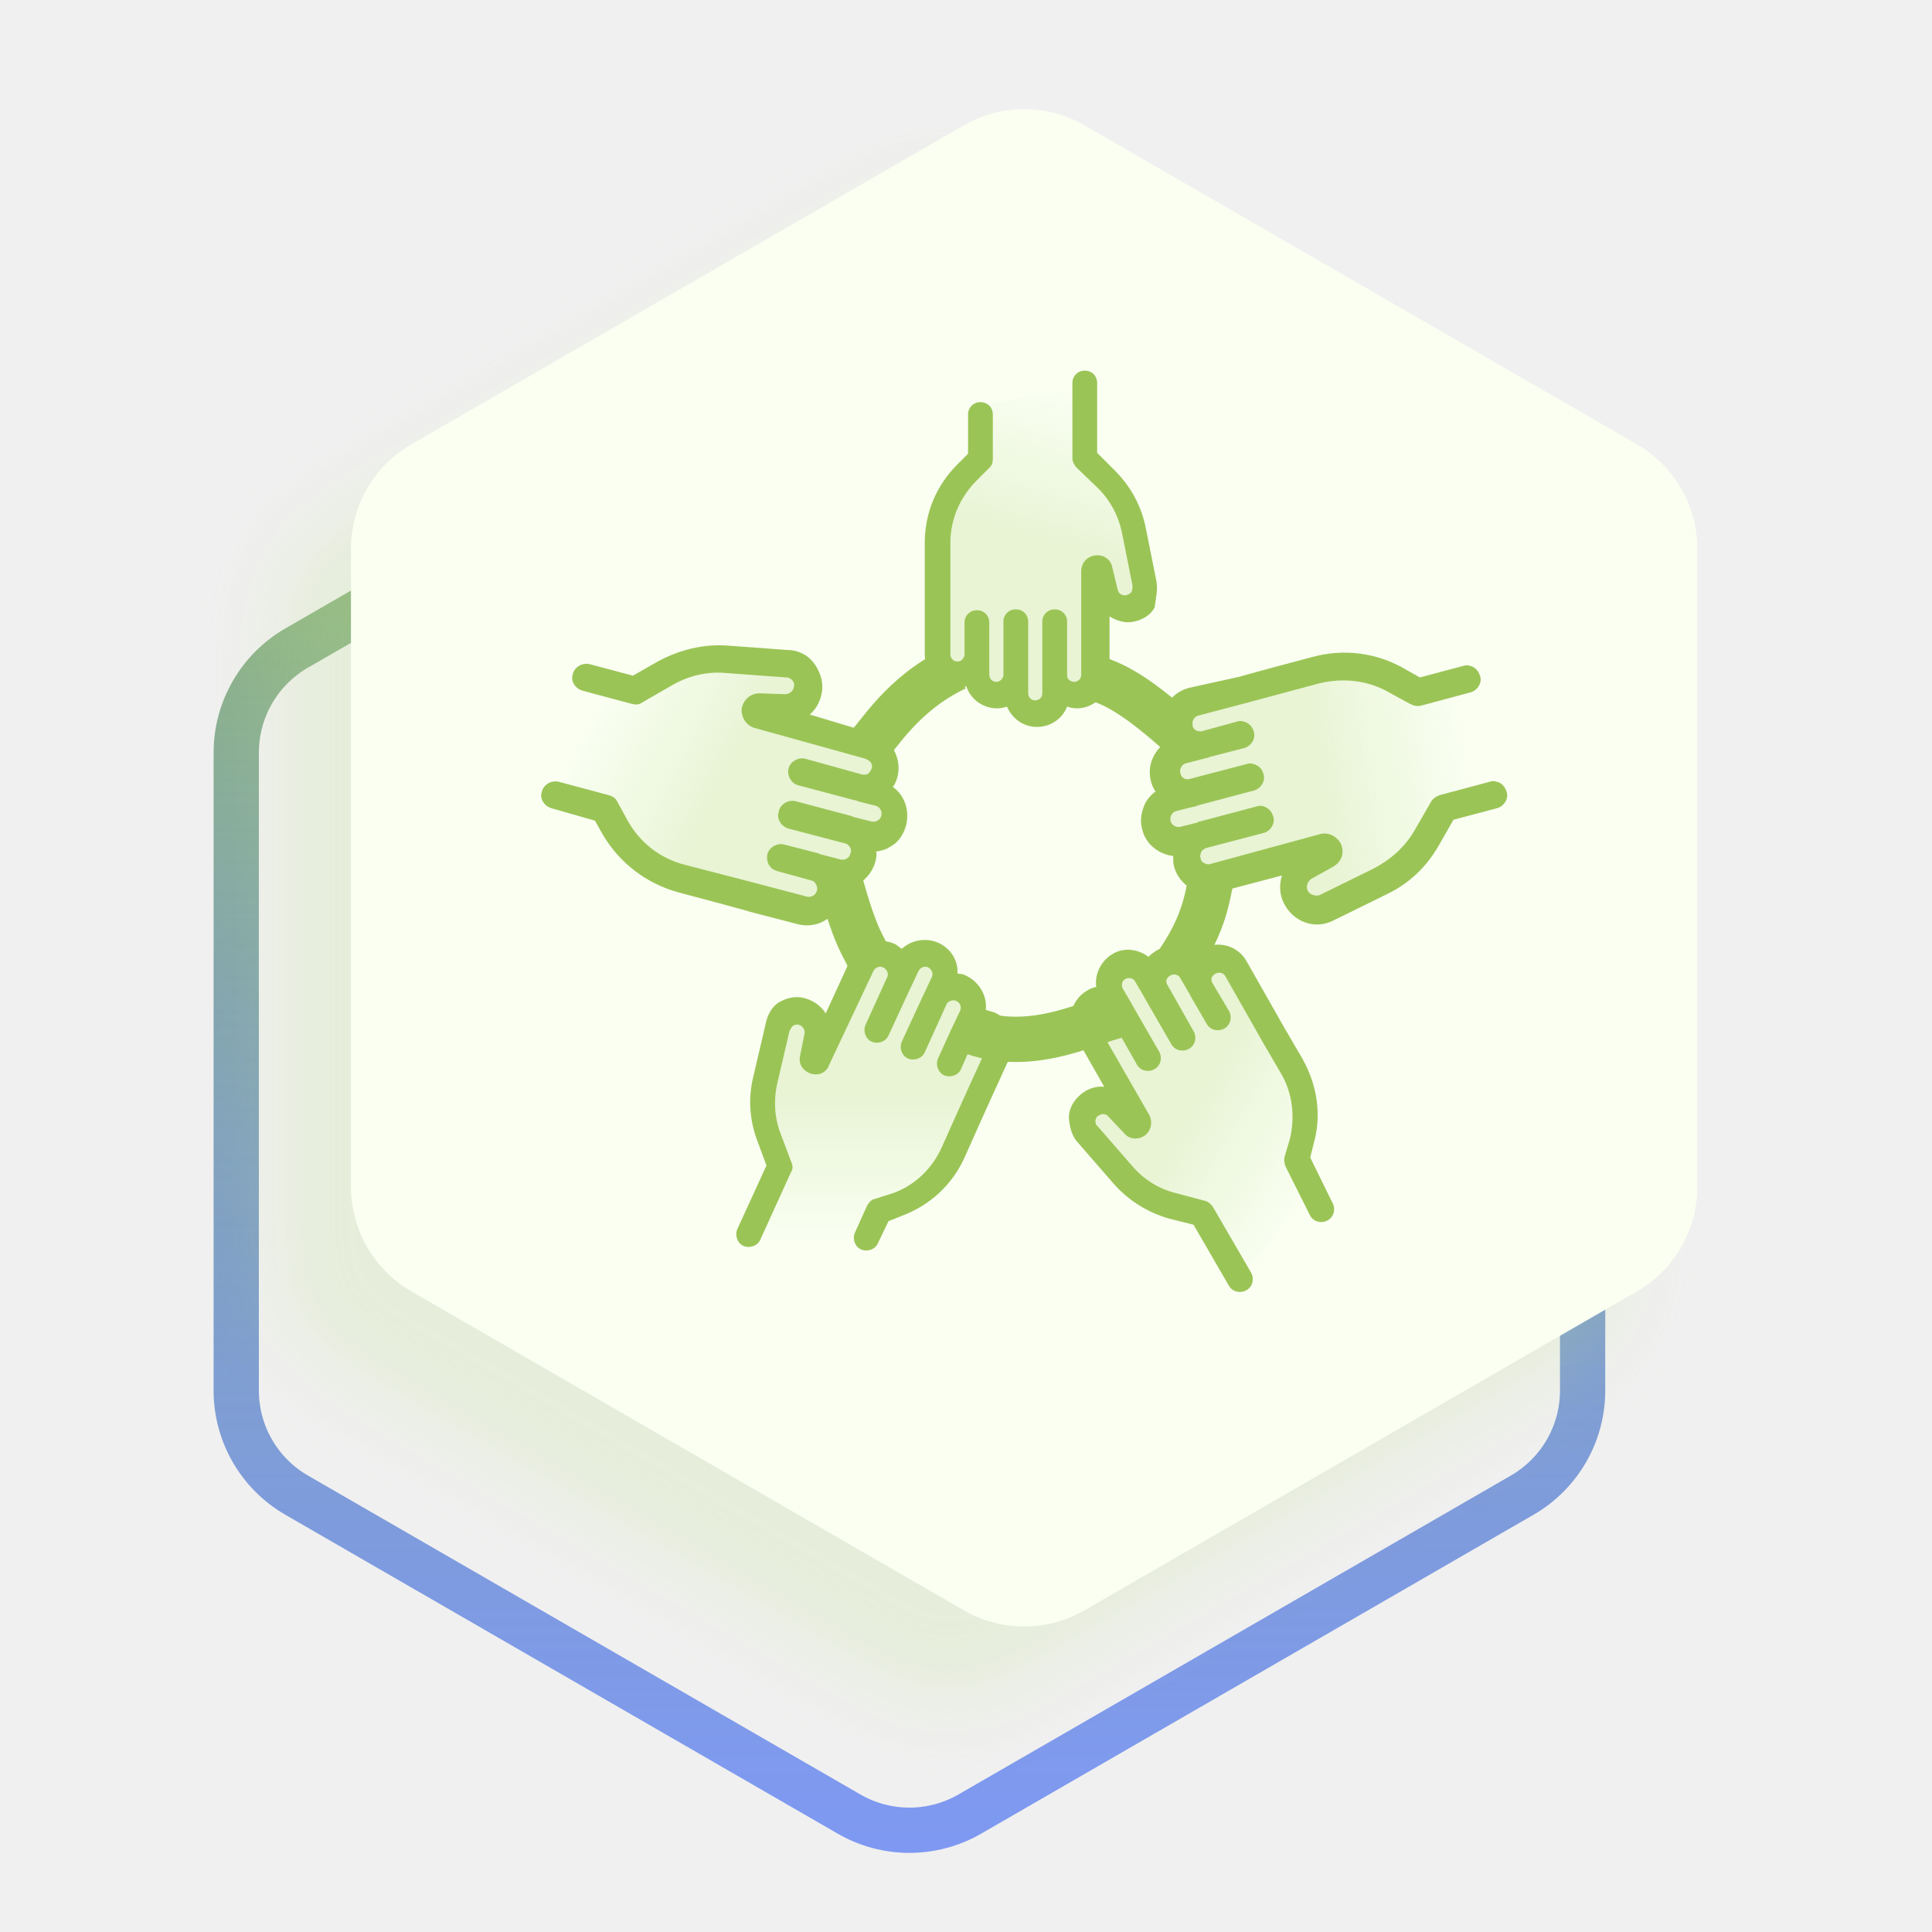
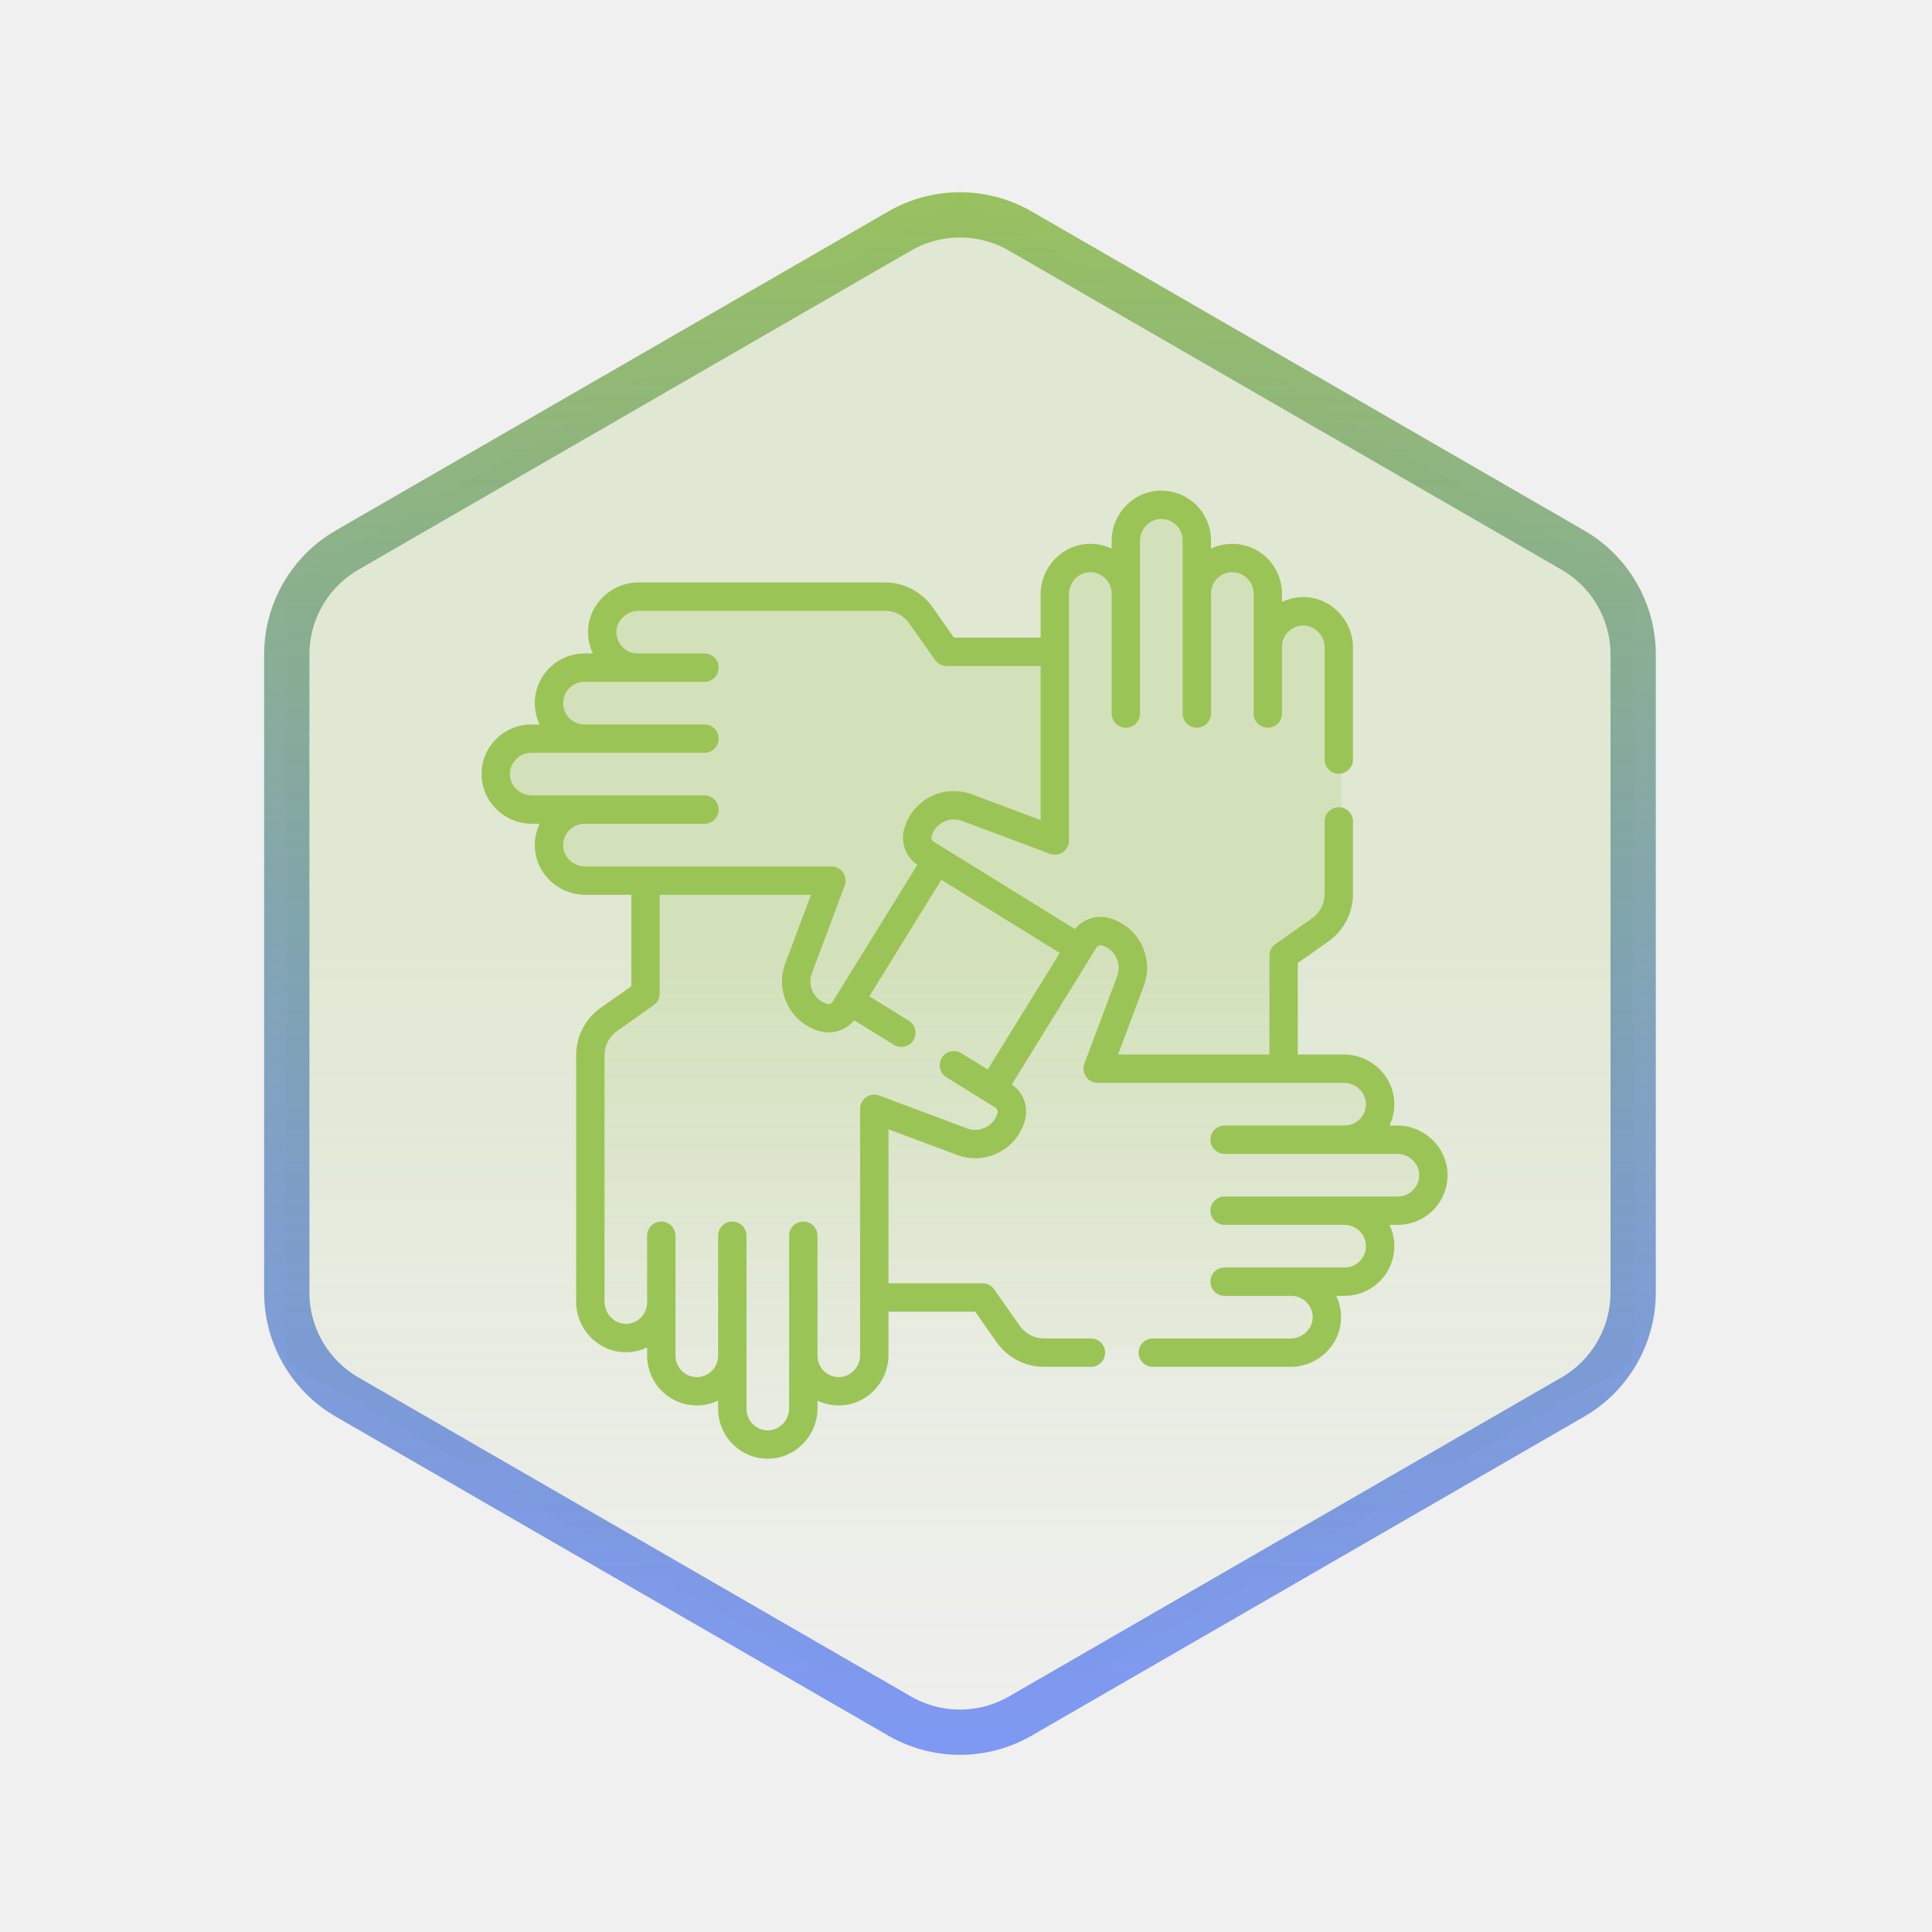
<svg xmlns="http://www.w3.org/2000/svg" width="128" height="128" viewBox="0 0 128 128" fill="none">
-   <g clip-path="url(#clip0)">
-     <path fill-rule="evenodd" clip-rule="evenodd" d="M56.252 21.806C58.727 20.377 61.776 20.377 64.252 21.806L100.852 42.937C103.327 44.366 104.852 47.007 104.852 49.865V92.128C104.852 94.986 103.327 97.627 100.852 99.056L64.252 120.187C61.776 121.616 58.727 121.616 56.252 120.187L19.651 99.056C17.176 97.627 15.651 94.986 15.651 92.128V49.865C15.651 47.007 17.176 44.366 19.651 42.937L56.252 21.806Z" stroke="url(#paint0_linear)" stroke-width="3" />
-     <g filter="url(#filter0_d)">
-       <path fill-rule="evenodd" clip-rule="evenodd" d="M63.852 8.306C66.327 6.877 69.377 6.877 71.852 8.306L108.452 29.437C110.927 30.866 112.452 33.507 112.452 36.365V78.628C112.452 81.486 110.927 84.127 108.452 85.556L71.852 106.687C69.377 108.116 66.327 108.116 63.852 106.687L27.252 85.556C24.776 84.127 23.252 81.486 23.252 78.628V36.365C23.252 33.507 24.776 30.866 27.252 29.437L63.852 8.306Z" fill="#FAFFF2" />
-     </g>
-     <path d="M63.334 44.257C59.717 45.985 58.233 48.736 57.189 49.79" stroke="#9BC456" stroke-width="3" />
-     <path d="M55.564 58.073C56.781 62.573 57.221 62.555 57.768 63.924" stroke="#9BC456" stroke-width="3" />
-     <path d="M78.046 48.531C74.133 45.049 73.273 45.346 71.984 44.611" stroke="#9BC456" stroke-width="3" />
-     <path d="M77.67 64.278C80.165 60.89 79.939 58.94 80.448 57.546" stroke="#9BC456" stroke-width="3" />
-     <path d="M64.038 68.223C68.501 70.098 72.946 67.244 74.43 67.236" stroke="#9BC456" stroke-width="3" />
-     <path d="M64.754 30.012V26.905L71.854 25.565L72.076 30.457L73.633 32.363L74.777 34.174L75.253 36.906L76.206 39.956L74.237 40.242L72.775 39.956V43.546L72.172 46.056H70.138L68.772 47.581L67.343 46.342L66.136 46.056L64.754 44.976L63.667 44.658L62.069 44.118V42.021V38.05L62.602 33.293L63.667 31.616L64.754 30.012Z" fill="url(#paint1_linear)" fill-opacity="0.19" />
-     <path d="M76.614 38.496L75.911 34.981C75.618 33.517 74.915 32.228 73.861 31.174L72.689 30.002V25.375C72.689 24.906 72.338 24.555 71.869 24.555C71.4 24.555 71.049 24.906 71.049 25.375V30.354C71.049 30.588 71.166 30.764 71.283 30.94L72.748 32.346C73.568 33.166 74.095 34.161 74.329 35.274L75.032 38.789C75.032 38.906 75.032 39.082 74.974 39.199C74.915 39.316 74.798 39.375 74.622 39.433C74.329 39.492 74.095 39.316 74.037 39.023L73.685 37.559C73.568 37.032 73.099 36.739 72.572 36.797C72.045 36.856 71.635 37.266 71.635 37.852V44.705C71.635 44.998 71.4 45.174 71.166 45.174C70.932 45.174 70.698 44.998 70.698 44.764V41.191C70.698 40.722 70.346 40.371 69.877 40.371C69.409 40.371 69.057 40.722 69.057 41.191V44.705C69.057 44.764 69.057 44.822 69.057 44.822V45.935C69.057 46.228 68.823 46.404 68.589 46.404C68.296 46.404 68.12 46.17 68.12 45.935V44.822C68.12 44.764 68.12 44.705 68.12 44.705V41.191C68.12 40.722 67.769 40.371 67.3 40.371C66.832 40.371 66.48 40.722 66.48 41.191V44.764C66.421 44.998 66.246 45.174 66.011 45.174C65.719 45.174 65.543 44.94 65.543 44.705V43.475C65.543 43.417 65.543 43.358 65.543 43.358V41.249C65.543 40.781 65.191 40.429 64.723 40.429C64.254 40.429 63.903 40.781 63.903 41.249V43.417C63.844 43.651 63.668 43.827 63.434 43.827C63.141 43.827 62.965 43.592 62.965 43.358V40.429V38.438V35.977C62.965 34.454 63.551 33.048 64.606 31.935L65.543 30.998C65.719 30.823 65.777 30.647 65.777 30.412V27.463C65.777 26.995 65.426 26.643 64.957 26.643C64.488 26.643 64.137 26.995 64.137 27.463V30.061L63.434 30.764C62.028 32.17 61.267 33.986 61.267 35.977V38.438V40.429V43.358C61.267 44.53 62.262 45.525 63.434 45.525C63.668 45.525 63.844 45.467 64.02 45.467C64.313 46.346 65.133 46.931 66.07 46.931C66.304 46.931 66.539 46.873 66.714 46.814C67.066 47.634 67.827 48.161 68.706 48.161C69.643 48.161 70.405 47.576 70.698 46.814C70.873 46.873 71.108 46.931 71.342 46.931C72.513 46.931 73.509 45.935 73.509 44.764V40.839C73.978 41.132 74.564 41.308 75.091 41.191C75.677 41.074 76.204 40.781 76.497 40.253C76.555 39.726 76.731 39.082 76.614 38.496Z" fill="#9BC456" />
-     <path d="M80.449 80.837L82.102 84.87L87.068 78.616L86.041 76.454L86.365 73.581L84.764 69.831L81.362 64.109L79.488 63.882L78.607 64.313L77.442 63.882L76.324 63.882L76.022 65.019L75.066 63.882L73.434 64.313L72.909 66.789L71.664 67.768L72.909 69.539L75.066 73.957L72.083 73.581L72.083 75.503L75.512 79.231L77.898 80.227L80.449 80.837Z" fill="url(#paint2_linear)" fill-opacity="0.19" />
-     <path d="M71.459 75.751L73.802 78.446C74.798 79.559 76.028 80.32 77.434 80.73L79.074 81.14L81.417 85.182C81.651 85.592 82.178 85.709 82.588 85.475C82.999 85.241 83.116 84.714 82.881 84.304L80.363 79.969C80.245 79.793 80.07 79.617 79.835 79.559L77.844 79.032C76.731 78.739 75.793 78.153 75.032 77.274L72.689 74.58C72.63 74.58 72.572 74.404 72.572 74.287C72.572 74.17 72.63 73.994 72.748 73.935C72.982 73.76 73.275 73.76 73.45 73.994L74.505 75.107C74.856 75.517 75.442 75.517 75.852 75.224C76.262 74.931 76.379 74.345 76.145 73.877L72.748 67.96C72.63 67.726 72.689 67.433 72.923 67.316C73.158 67.199 73.392 67.257 73.568 67.433L75.325 70.538C75.559 70.948 76.086 71.065 76.496 70.831C76.906 70.596 77.024 70.069 76.789 69.659L75.032 66.613C75.032 66.555 74.974 66.555 74.974 66.496L74.388 65.5C74.27 65.266 74.329 64.973 74.563 64.856C74.798 64.739 75.091 64.797 75.208 65.032L75.793 66.027C75.793 66.086 75.852 66.086 75.852 66.145L77.609 69.191C77.844 69.601 78.371 69.718 78.781 69.484C79.191 69.249 79.308 68.722 79.074 68.312L77.317 65.207C77.199 64.973 77.317 64.739 77.551 64.621C77.785 64.504 78.078 64.563 78.195 64.797L78.84 65.91C78.84 65.969 78.898 65.969 78.898 66.027L79.953 67.843C80.187 68.253 80.714 68.371 81.124 68.136C81.534 67.902 81.651 67.375 81.417 66.965L80.304 65.09C80.187 64.856 80.304 64.621 80.538 64.504C80.773 64.387 81.066 64.446 81.183 64.68L82.647 67.257L83.643 69.015L84.873 71.124C85.635 72.412 85.81 73.994 85.459 75.458L85.107 76.63C85.049 76.864 85.107 77.099 85.166 77.274L86.806 80.55C87.04 80.96 87.568 81.077 87.978 80.843C88.388 80.609 88.505 80.082 88.27 79.672L86.806 76.689L87.04 75.751C87.568 73.877 87.275 71.885 86.279 70.128L85.049 68.019L84.053 66.262L82.588 63.684C82.003 62.63 80.656 62.278 79.601 62.864C79.425 62.981 79.25 63.099 79.132 63.216C78.43 62.63 77.434 62.513 76.614 62.981C76.438 63.099 76.262 63.216 76.086 63.391C75.383 62.864 74.446 62.747 73.685 63.216C72.923 63.684 72.513 64.563 72.63 65.383C72.396 65.442 72.22 65.5 72.045 65.617C70.99 66.203 70.639 67.55 71.225 68.605L73.158 72.002C72.63 71.944 72.045 72.12 71.576 72.529C71.107 72.939 70.814 73.467 70.814 74.052C70.873 74.755 71.049 75.341 71.459 75.751Z" fill="#9BC456" />
-     <path d="M51.748 77.617L49.641 82.238H56.981L58.34 80.267L60.99 79.112L63.437 75.85L65.951 69.258V68.307L64.728 67.763L64.388 66.744L63.844 65.52H62.825V64.569L61.738 63.142L59.631 63.754L58.34 63.142L56.981 64.229L54.738 68.307L53.651 67.151H51.748L50.321 72.724L51.001 75.102L51.748 77.617Z" fill="url(#paint3_linear)" fill-opacity="0.19" />
-     <path d="M50.723 67.843L49.903 71.358C49.551 72.764 49.668 74.287 50.195 75.634L50.781 77.216L48.848 81.433C48.672 81.843 48.848 82.371 49.258 82.546C49.668 82.722 50.195 82.546 50.371 82.136L52.421 77.626C52.538 77.45 52.538 77.216 52.421 76.981L51.718 75.107C51.308 74.053 51.25 72.881 51.484 71.827L52.304 68.312C52.363 68.195 52.421 68.078 52.538 67.96C52.656 67.902 52.773 67.843 52.949 67.902C53.183 67.96 53.359 68.253 53.3 68.488L53.007 69.952C52.89 70.479 53.183 70.948 53.71 71.124C54.237 71.299 54.764 71.065 54.94 70.538L57.869 64.329C57.986 64.094 58.279 63.977 58.513 64.094C58.748 64.212 58.865 64.446 58.806 64.68L57.342 67.902C57.166 68.312 57.342 68.839 57.752 69.015C58.162 69.191 58.689 69.015 58.865 68.605L60.329 65.442C60.329 65.383 60.388 65.383 60.388 65.325L60.856 64.329C60.974 64.094 61.267 63.977 61.501 64.094C61.735 64.212 61.852 64.504 61.735 64.739L61.267 65.735C61.267 65.793 61.208 65.793 61.208 65.852L59.743 69.015C59.568 69.425 59.743 69.952 60.154 70.128C60.564 70.304 61.091 70.128 61.267 69.718L62.731 66.496C62.848 66.32 63.141 66.203 63.375 66.32C63.61 66.438 63.727 66.73 63.61 66.965L63.082 68.078C63.082 68.136 63.024 68.136 63.024 68.195L62.145 70.128C61.969 70.538 62.145 71.065 62.555 71.241C62.965 71.417 63.492 71.241 63.668 70.831L64.547 68.839C64.664 68.663 64.957 68.546 65.191 68.663C65.425 68.781 65.543 69.073 65.425 69.308L64.195 72.002L63.375 73.818L62.38 76.044C61.735 77.45 60.622 78.504 59.216 79.032L57.928 79.442C57.693 79.5 57.576 79.676 57.459 79.852L56.639 81.668C56.463 82.078 56.639 82.605 57.049 82.781C57.459 82.956 57.986 82.781 58.162 82.371L58.865 80.906L59.743 80.555C61.618 79.852 63.082 78.504 63.903 76.689L64.898 74.463L65.718 72.647L66.949 69.952C67.417 68.839 66.949 67.55 65.894 67.082C65.718 67.023 65.484 66.965 65.308 66.906C65.425 66.028 64.898 65.09 64.078 64.68C63.903 64.563 63.668 64.504 63.434 64.504C63.492 63.626 62.965 62.806 62.145 62.454C61.325 62.103 60.388 62.279 59.743 62.864C59.568 62.747 59.392 62.571 59.216 62.513C58.103 62.044 56.815 62.513 56.346 63.567L54.706 67.141C54.413 66.672 53.944 66.32 53.359 66.145C52.773 65.969 52.187 66.086 51.66 66.379C51.133 66.672 50.84 67.258 50.723 67.843Z" fill="#9BC456" />
-     <path d="M42.567 45.863L39.107 45.066L36.544 52.716L39.092 53.669L42.304 56.871L45.279 58.382L52.691 60.648L54.392 59.454L55.712 57.815L57.173 56.574L58.099 55.596L59.253 54.369L58.402 52.716L58.098 49.6L51.652 47.57L52.974 46.815L53.54 45.066C52.597 44.632 51.027 43.747 51.056 43.912C51.085 44.077 47.828 43.912 45.818 44.439L42.567 45.863Z" fill="url(#paint4_linear)" fill-opacity="0.19" />
-     <path d="M55.76 59.525C55.819 59.291 55.819 59.057 55.819 58.881C56.815 58.822 57.693 58.12 57.986 57.124C58.045 56.889 58.103 56.655 58.045 56.421C58.338 56.362 58.689 56.304 58.923 56.128C59.509 55.835 59.861 55.308 60.036 54.663C60.271 53.668 59.919 52.672 59.158 52.145C59.275 51.969 59.392 51.735 59.45 51.5C59.626 50.856 59.509 50.212 59.216 49.684C58.923 49.099 58.396 48.747 57.752 48.571L53.651 47.341C54.12 46.931 54.413 46.345 54.471 45.701C54.53 45.057 54.296 44.412 53.886 43.885C53.476 43.358 52.831 43.065 52.187 43.065L48.204 42.772C46.563 42.655 44.982 43.065 43.576 43.827L41.936 44.764L39.066 44.002C38.597 43.885 38.07 44.178 37.953 44.647C37.836 44.998 37.953 45.291 38.187 45.525C38.304 45.642 38.421 45.701 38.597 45.76L41.877 46.638C42.112 46.697 42.346 46.697 42.58 46.521L44.513 45.408C45.626 44.764 46.856 44.471 48.087 44.588L52.07 44.881C52.245 44.881 52.363 44.94 52.48 45.057C52.597 45.174 52.656 45.35 52.597 45.467C52.597 45.76 52.304 45.994 52.011 45.994L50.312 45.935C49.727 45.935 49.258 46.345 49.141 46.931C49.082 47.517 49.434 48.044 49.961 48.22L57.342 50.27C57.459 50.329 57.576 50.387 57.693 50.504C57.752 50.622 57.81 50.797 57.752 50.914C57.693 51.032 57.635 51.149 57.517 51.266C57.4 51.325 57.283 51.325 57.166 51.325L53.358 50.27C52.89 50.153 52.363 50.446 52.245 50.914C52.128 51.383 52.421 51.91 52.89 52.028L56.639 53.023C56.697 53.023 56.756 53.023 56.815 53.082L57.986 53.375C58.279 53.433 58.455 53.726 58.396 54.019C58.338 54.312 58.045 54.488 57.752 54.429L56.58 54.136C56.522 54.136 56.463 54.078 56.463 54.078L52.714 53.082C52.245 52.965 51.718 53.258 51.601 53.726C51.601 53.785 51.601 53.843 51.543 53.961C51.543 54.253 51.66 54.488 51.836 54.663C51.953 54.781 52.07 54.839 52.245 54.898L56.053 55.894C56.287 56.011 56.463 56.245 56.346 56.538C56.287 56.831 55.995 57.007 55.702 56.948L54.354 56.596C54.296 56.596 54.237 56.538 54.237 56.538L51.953 55.952C51.484 55.835 50.957 56.128 50.84 56.596C50.781 56.889 50.84 57.241 51.074 57.475C51.191 57.592 51.308 57.651 51.484 57.709L53.827 58.354C53.944 58.412 54.003 58.471 54.061 58.588C54.12 58.705 54.179 58.881 54.12 58.998C54.061 59.291 53.769 59.467 53.476 59.408L50.137 58.529L45.392 57.299C43.752 56.889 42.404 55.835 41.584 54.37L40.882 53.082C40.764 52.847 40.53 52.73 40.296 52.672L37.015 51.793C36.547 51.676 36.02 51.969 35.902 52.438C35.785 52.789 35.902 53.082 36.137 53.316C36.254 53.433 36.371 53.492 36.547 53.55L39.417 54.37L39.944 55.308C41.057 57.182 42.815 58.529 44.923 59.115L47.559 59.818L49.492 60.345L49.668 60.404L52.831 61.224C54.12 61.576 55.409 60.814 55.76 59.525Z" fill="#9BC456" />
-     <path d="M95.366 53.883L98.658 52.552L96.958 44.718L93.74 45.494L89.342 44.053L85.794 44.718L78.477 46.898L77.886 49.522L77.258 51.665V53.476L76.481 54.511L77.886 55.989L78.662 57.172L80.769 57.837L86.718 56.913L85.794 58.797L86.053 60.313C87.075 60.128 89.091 59.729 88.972 59.611C88.854 59.492 91.953 57.763 93.518 56.913L95.366 53.883Z" fill="url(#paint5_linear)" fill-opacity="0.19" />
-     <path d="M77.023 48.513C77.082 48.747 77.199 48.923 77.257 49.157C76.437 49.743 75.969 50.739 76.262 51.793C76.32 52.028 76.437 52.262 76.555 52.438C76.32 52.613 76.086 52.848 75.91 53.141C75.617 53.726 75.5 54.371 75.676 54.956C75.91 55.952 76.789 56.597 77.726 56.714C77.726 56.948 77.726 57.182 77.785 57.417C77.96 58.061 78.37 58.53 78.898 58.881C79.483 59.174 80.128 59.291 80.713 59.115L84.931 58.002C84.755 58.588 84.755 59.233 85.048 59.818C85.341 60.404 85.81 60.873 86.454 61.107C87.098 61.341 87.743 61.283 88.329 60.99L91.902 59.233C93.366 58.53 94.538 57.417 95.358 55.952L96.295 54.312L99.165 53.551C99.634 53.434 99.986 52.906 99.81 52.438C99.693 52.086 99.458 51.852 99.165 51.793C98.99 51.735 98.873 51.735 98.697 51.793L95.416 52.672C95.182 52.73 94.948 52.906 94.831 53.082L93.718 55.015C93.073 56.128 92.136 56.948 91.023 57.534L87.45 59.291C87.333 59.35 87.157 59.35 86.981 59.291C86.805 59.233 86.688 59.115 86.63 58.998C86.513 58.705 86.63 58.413 86.864 58.237L88.329 57.417C88.856 57.124 89.09 56.538 88.856 55.952C88.621 55.425 88.036 55.132 87.508 55.249L80.186 57.241C80.069 57.3 79.893 57.241 79.776 57.182C79.659 57.124 79.542 57.007 79.542 56.831C79.483 56.714 79.542 56.538 79.6 56.421C79.659 56.304 79.776 56.245 79.893 56.187L83.701 55.191C84.17 55.074 84.521 54.546 84.345 54.078C84.228 53.609 83.701 53.258 83.232 53.434L79.483 54.429C79.425 54.429 79.366 54.429 79.366 54.488L78.195 54.781C77.902 54.839 77.609 54.664 77.55 54.371C77.492 54.078 77.668 53.785 77.96 53.726L79.132 53.434C79.191 53.434 79.249 53.434 79.308 53.375L83.057 52.379C83.525 52.262 83.877 51.735 83.701 51.266C83.701 51.208 83.642 51.149 83.642 51.09C83.525 50.856 83.291 50.68 83.057 50.622C82.881 50.563 82.764 50.563 82.588 50.622L78.78 51.617C78.487 51.676 78.253 51.5 78.195 51.208C78.136 50.915 78.312 50.622 78.605 50.563L79.952 50.212C80.011 50.212 80.069 50.212 80.128 50.153L82.412 49.567C82.881 49.45 83.232 48.923 83.057 48.454C82.998 48.161 82.705 47.869 82.412 47.81C82.237 47.751 82.119 47.751 81.944 47.81L79.6 48.454C79.483 48.454 79.366 48.454 79.249 48.396C79.132 48.337 79.015 48.22 79.015 48.044C78.956 47.751 79.132 47.459 79.425 47.4L82.764 46.521L87.333 45.291C88.973 44.881 90.672 45.057 92.136 45.935L93.425 46.639C93.659 46.756 93.893 46.814 94.128 46.756L97.408 45.877C97.877 45.76 98.228 45.233 98.052 44.764C97.935 44.413 97.701 44.178 97.408 44.12C97.232 44.061 97.115 44.061 96.939 44.12L94.069 44.881L93.132 44.354C91.257 43.241 89.031 42.948 86.923 43.534L84.287 44.237L82.354 44.764L82.178 44.823L78.722 45.584C77.492 45.935 76.672 47.224 77.023 48.513Z" fill="#9BC456" />
-   </g>
+   <path fill-rule="evenodd" clip-rule="evenodd" d="M63.6 13L108.201 38.75V90.25L63.6 116L19 90.25V38.75L63.6 13Z" fill="url(#paint0_linear)" fill-opacity="0.19" />
+   <path fill-rule="evenodd" clip-rule="evenodd" d="M59.6 15.309C62.075 13.88 65.125 13.88 67.6 15.309L104.201 36.441C106.676 37.87 108.201 40.511 108.201 43.369V85.631C108.201 88.489 106.676 91.13 104.201 92.559L67.6 113.691C65.125 115.12 62.075 115.12 59.6 113.691L23 92.559C20.525 91.13 19 88.489 19 85.631V43.369C19 40.511 20.525 37.87 23 36.441L59.6 15.309Z" stroke="url(#paint1_linear)" stroke-width="3" />
+   <path d="M88.887 42.212V50.456V60.503L86.192 62.289L84.872 64.23L85.338 70.675H88.887L90.385 71.296L91.628 73.315L90.774 75.334H92.249L94.889 76.421V78.284L93.569 80.148H90.774L91.628 82.555L90.774 84.574L87.59 85.04V86.903V88.528L86.192 89.31H67.945L66.314 87.99L64.218 85.738H58.317L57.31 91.666L53.15 92.512L51.634 95.615L48.99 94.874L48.179 91.454L47.192 92.195L44.477 91.454L43.737 88.81L42.896 88.528H40.141L38.843 86.21V69.383L40.141 67.752L42.896 65.177V58.546H37.806L36.189 56.39L36.788 53.755L33.254 53.096L32.895 50.76L36.189 48.365L36.788 46.209L38.225 44.352L40.141 43.454L39.782 42.556L40.86 39.861H59.725L62.599 42.975H69.786V38.843L71.436 37.54L74.185 36.578L75.284 33.967H78.444L79.681 38.364L80.643 37.54L83.391 38.364L84.353 41.112H86.826L88.887 42.212Z" fill="url(#paint2_linear)" fill-opacity="0.19" />
+   <path d="M92.558 74.567H92.059C92.065 74.553 92.072 74.538 92.079 74.524C92.28 74.084 92.38 73.614 92.376 73.127C92.362 71.328 90.861 69.864 89.03 69.864H85.982V63.801L88.002 62.381C89.026 61.661 89.638 60.484 89.638 59.233V54.419C89.638 53.9 89.217 53.48 88.698 53.48C88.179 53.48 87.758 53.9 87.758 54.419V59.233C87.758 59.873 87.446 60.475 86.921 60.844L84.502 62.545C84.252 62.721 84.103 63.008 84.103 63.313V69.864H74.078L75.78 65.319C76.115 64.424 76.059 63.423 75.627 62.571C75.195 61.72 74.42 61.084 73.501 60.826C72.654 60.588 71.763 60.879 71.217 61.55L61.834 55.748C61.728 55.672 61.681 55.54 61.716 55.414C61.834 54.993 62.113 54.653 62.502 54.456C62.892 54.258 63.331 54.234 63.74 54.387L69.554 56.565C69.843 56.673 70.166 56.633 70.419 56.457C70.672 56.282 70.823 55.993 70.823 55.685V39.377C70.823 38.575 71.452 37.917 72.224 37.91C72.436 37.909 72.635 37.951 72.823 38.038C73.077 38.154 73.29 38.342 73.437 38.58C73.575 38.802 73.648 39.059 73.648 39.322V47.275C73.648 47.794 74.069 48.215 74.588 48.215C75.106 48.215 75.527 47.794 75.527 47.275V39.322V35.849C75.527 35.047 76.155 34.389 76.927 34.383C77.134 34.381 77.338 34.424 77.526 34.51C78.028 34.739 78.352 35.244 78.352 35.795V39.322V47.275C78.352 47.794 78.772 48.214 79.291 48.214C79.81 48.214 80.231 47.794 80.231 47.275V39.322C80.231 38.544 80.864 37.91 81.643 37.91C81.848 37.91 82.046 37.953 82.23 38.038C82.731 38.267 83.055 38.771 83.055 39.322V42.85V47.275C83.055 47.794 83.475 48.214 83.995 48.214C84.513 48.214 84.934 47.794 84.934 47.275V42.85C84.934 42.086 85.555 41.453 86.319 41.438C86.686 41.434 87.037 41.575 87.31 41.842C87.595 42.122 87.758 42.508 87.758 42.903V50.325C87.758 50.843 88.179 51.264 88.698 51.264C89.217 51.264 89.638 50.843 89.638 50.325V42.903C89.638 42.007 89.269 41.131 88.626 40.501C87.99 39.877 87.16 39.542 86.283 39.559C85.802 39.568 85.345 39.683 84.934 39.88V39.322C84.934 38.038 84.18 36.864 83.013 36.329C82.581 36.131 82.12 36.031 81.643 36.031C81.138 36.031 80.659 36.145 80.231 36.35V35.795C80.231 34.511 79.476 33.336 78.309 32.801C77.869 32.6 77.396 32.501 76.912 32.504C75.112 32.518 73.648 34.019 73.648 35.849V36.349C73.634 36.342 73.62 36.336 73.606 36.329C73.165 36.127 72.697 36.023 72.208 36.031C70.409 36.046 68.944 37.547 68.944 39.377V42.245H63.203L61.782 40.225C61.062 39.201 59.885 38.589 58.634 38.589H42.304C41.408 38.589 40.532 38.958 39.902 39.601C39.278 40.237 38.944 41.069 38.96 41.944C38.969 42.425 39.084 42.882 39.282 43.293H38.723C37.44 43.293 36.265 44.047 35.73 45.214C35.532 45.646 35.432 46.107 35.432 46.584C35.432 47.09 35.546 47.568 35.751 47.997H35.196C33.912 47.997 32.737 48.751 32.202 49.918C32.001 50.358 31.901 50.828 31.904 51.315C31.919 53.115 33.42 54.579 35.25 54.579H35.75C35.743 54.593 35.736 54.608 35.73 54.622C35.528 55.062 35.428 55.532 35.432 56.019C35.447 57.819 36.948 59.283 38.778 59.283H41.827V65.345L39.806 66.765C38.782 67.485 38.171 68.662 38.171 69.914V86.243C38.171 87.139 38.539 88.015 39.183 88.646C39.818 89.269 40.646 89.606 41.526 89.587C42.007 89.578 42.464 89.463 42.874 89.266V89.824C42.874 91.108 43.629 92.282 44.796 92.817C45.227 93.015 45.688 93.115 46.166 93.115C46.671 93.115 47.15 93.001 47.578 92.796V93.351C47.578 94.635 48.332 95.81 49.5 96.345C49.931 96.543 50.392 96.643 50.869 96.643H50.897C52.697 96.628 54.161 95.127 54.161 93.297V92.797C54.175 92.804 54.189 92.811 54.203 92.817C54.643 93.019 55.113 93.117 55.6 93.115C57.4 93.1 58.864 91.6 58.864 89.769V86.902H64.606L66.026 88.922C66.746 89.946 67.923 90.557 69.175 90.557H72.279C72.798 90.557 73.219 90.137 73.219 89.618C73.219 89.099 72.798 88.678 72.279 88.678H69.175C68.534 88.678 67.932 88.365 67.564 87.841L65.862 85.422C65.687 85.172 65.4 85.023 65.094 85.023H58.864V74.817L63.409 76.519C64.303 76.854 65.305 76.799 66.156 76.367C67.008 75.935 67.644 75.16 67.902 74.24C68.156 73.335 67.808 72.38 67.036 71.849L72.66 62.753C72.735 62.648 72.868 62.6 72.994 62.636C73.414 62.753 73.754 63.033 73.952 63.422C74.149 63.811 74.174 64.251 74.021 64.66L71.843 70.474C71.734 70.763 71.775 71.086 71.95 71.339C72.126 71.592 72.414 71.743 72.722 71.743H89.03C89.833 71.743 90.491 72.371 90.497 73.143C90.499 73.353 90.456 73.554 90.37 73.742C90.254 73.997 90.066 74.209 89.827 74.357C89.605 74.495 89.349 74.568 89.085 74.568H81.133C80.614 74.568 80.193 74.988 80.193 75.507C80.193 76.026 80.614 76.447 81.133 76.447H89.085H92.558C93.36 76.447 94.019 77.075 94.025 77.847C94.027 78.056 93.984 78.258 93.898 78.446C93.668 78.947 93.164 79.271 92.613 79.271H89.085H81.133C80.614 79.271 80.193 79.692 80.193 80.211C80.193 80.73 80.614 81.15 81.133 81.15H89.085C89.864 81.15 90.497 81.784 90.497 82.562C90.497 82.768 90.454 82.965 90.37 83.15C90.14 83.651 89.636 83.975 89.085 83.975H85.558H81.133C80.614 83.975 80.193 84.395 80.193 84.914C80.193 85.433 80.614 85.854 81.133 85.854H85.558C86.322 85.854 86.955 86.475 86.969 87.238C86.977 87.605 86.833 87.957 86.566 88.23C86.286 88.515 85.899 88.678 85.504 88.678H76.374C75.855 88.678 75.435 89.099 75.435 89.618C75.435 90.137 75.855 90.557 76.374 90.557H85.504C86.4 90.557 87.276 90.189 87.907 89.546C88.531 88.91 88.865 88.078 88.848 87.203C88.839 86.721 88.725 86.264 88.527 85.854H89.085C90.369 85.854 91.544 85.1 92.079 83.932C92.276 83.501 92.376 83.04 92.376 82.562C92.376 82.057 92.262 81.578 92.058 81.15H92.613C93.897 81.15 95.072 80.396 95.606 79.228C95.808 78.788 95.908 78.319 95.904 77.831C95.889 76.031 94.388 74.567 92.558 74.567ZM37.311 56.003C37.31 55.794 37.352 55.592 37.438 55.404C37.555 55.15 37.743 54.937 37.981 54.79C38.204 54.652 38.46 54.579 38.724 54.579H46.676C47.195 54.579 47.615 54.158 47.615 53.64C47.615 53.121 47.195 52.7 46.676 52.7H38.724H35.251C34.448 52.7 33.79 52.072 33.784 51.3C33.782 51.09 33.825 50.889 33.911 50.701C34.141 50.199 34.645 49.876 35.196 49.876H38.724H46.676C47.195 49.876 47.615 49.455 47.615 48.936C47.615 48.417 47.195 47.996 46.676 47.996H38.724C37.945 47.996 37.312 47.363 37.312 46.584C37.312 46.379 37.354 46.181 37.439 45.997C37.668 45.496 38.173 45.172 38.724 45.172H42.251H46.676C47.195 45.172 47.615 44.751 47.615 44.232C47.615 43.714 47.195 43.293 46.676 43.293H42.251C41.487 43.293 40.854 42.672 40.839 41.908C40.832 41.542 40.976 41.19 41.243 40.917C41.523 40.632 41.909 40.468 42.304 40.468H58.634C59.274 40.468 59.877 40.781 60.245 41.305L61.946 43.725C62.122 43.975 62.409 44.124 62.715 44.124H68.944V54.33L64.399 52.627C63.505 52.292 62.504 52.348 61.652 52.78C60.801 53.212 60.164 53.987 59.906 54.907C59.653 55.812 60.001 56.767 60.773 57.298L55.149 66.394C55.074 66.499 54.941 66.547 54.815 66.511C54.395 66.394 54.054 66.114 53.857 65.725C53.659 65.335 53.635 64.896 53.788 64.487L55.966 58.673C56.074 58.384 56.034 58.061 55.858 57.808C55.683 57.555 55.394 57.404 55.086 57.404H38.778C37.976 57.404 37.318 56.775 37.311 56.003ZM66.093 73.732C65.975 74.153 65.696 74.493 65.306 74.69C64.917 74.888 64.478 74.912 64.069 74.759L58.254 72.581C57.966 72.473 57.643 72.513 57.389 72.689C57.136 72.864 56.985 73.153 56.985 73.461V89.769C56.985 90.572 56.357 91.23 55.585 91.236C55.581 91.236 55.577 91.236 55.573 91.236C55.367 91.236 55.17 91.193 54.986 91.109C54.731 90.992 54.519 90.805 54.371 90.566C54.233 90.344 54.161 90.087 54.161 89.824V81.871C54.161 81.352 53.74 80.932 53.221 80.932C52.702 80.932 52.282 81.352 52.282 81.871V89.824V93.297C52.282 94.099 51.654 94.757 50.881 94.764C50.877 94.764 50.873 94.764 50.869 94.764C50.664 94.764 50.467 94.721 50.282 94.636C49.781 94.407 49.457 93.902 49.457 93.351V89.824V81.871C49.457 81.352 49.037 80.932 48.518 80.932C47.999 80.932 47.578 81.352 47.578 81.871V89.824C47.578 90.602 46.944 91.236 46.166 91.236C45.96 91.236 45.763 91.193 45.579 91.109C45.077 90.879 44.754 90.375 44.754 89.824V86.296V81.871C44.754 81.352 44.333 80.932 43.814 80.932C43.295 80.932 42.874 81.352 42.874 81.871V86.296C42.874 87.06 42.253 87.694 41.49 87.708C41.123 87.713 40.771 87.572 40.499 87.304C40.214 87.025 40.05 86.638 40.05 86.243V69.913C40.05 69.273 40.363 68.67 40.887 68.302L43.306 66.601C43.557 66.425 43.706 66.138 43.706 65.832V59.282H53.731L52.028 63.827C51.693 64.722 51.749 65.723 52.181 66.575C52.613 67.426 53.388 68.062 54.307 68.32C54.505 68.376 54.704 68.402 54.901 68.402C55.551 68.402 56.173 68.111 56.592 67.597L59.221 69.222C59.375 69.317 59.546 69.363 59.714 69.363C60.029 69.363 60.337 69.204 60.514 68.917C60.787 68.476 60.651 67.897 60.209 67.624L57.596 66.008L62.369 58.288L70.212 63.138L65.439 70.858L63.692 69.778C63.251 69.505 62.672 69.641 62.399 70.083C62.126 70.524 62.263 71.103 62.704 71.376L65.975 73.398C66.081 73.474 66.128 73.606 66.093 73.732Z" fill="#9BC456" />
  <defs>
-     <filter id="filter0_d" x="13.252" y="7.234" width="99.201" height="110.525" filterUnits="userSpaceOnUse" color-interpolation-filters="sRGB">
-       <feFlood flood-opacity="0" result="BackgroundImageFix" />
-       <feColorMatrix in="SourceAlpha" type="matrix" values="0 0 0 0 0 0 0 0 0 0 0 0 0 0 0 0 0 0 127 0" />
-       <feOffset dx="-5" dy="5" />
-       <feGaussianBlur stdDeviation="2.5" />
-       <feColorMatrix type="matrix" values="0 0 0 0 0.748 0 0 0 0 0.887 0 0 0 0 0.514 0 0 0 0.2 0" />
-       <feBlend mode="normal" in2="BackgroundImageFix" result="effect1_dropShadow" />
-       <feBlend mode="normal" in="SourceGraphic" in2="effect1_dropShadow" result="shape" />
-     </filter>
-     <linearGradient id="paint0_linear" x1="60.252" y1="15.091" x2="60.252" y2="126.903" gradientUnits="userSpaceOnUse">
+     <linearGradient id="paint0_linear" x1="63.6" y1="13" x2="63.6" y2="116" gradientUnits="userSpaceOnUse">
+       <stop offset="0.482" stop-color="#9BC456" />
+       <stop offset="1" stop-color="#9BC456" stop-opacity="0" />
+     </linearGradient>
+     <linearGradient id="paint1_linear" x1="63.6" y1="8.594" x2="63.6" y2="120.406" gradientUnits="userSpaceOnUse">
      <stop stop-color="#9BC456" />
      <stop offset="1" stop-color="#345FFA" stop-opacity="0.6" />
    </linearGradient>
-     <linearGradient id="paint1_linear" x1="68.488" y1="45.825" x2="73.841" y2="26.895" gradientUnits="userSpaceOnUse">
+     <linearGradient id="paint2_linear" x1="63.892" y1="33.967" x2="63.892" y2="95.615" gradientUnits="userSpaceOnUse">
      <stop offset="0.482" stop-color="#9BC456" />
      <stop offset="1" stop-color="#9BC456" stop-opacity="0" />
    </linearGradient>
-     <linearGradient id="paint2_linear" x1="70.937" y1="68.362" x2="87.475" y2="77.91" gradientUnits="userSpaceOnUse">
-       <stop offset="0.482" stop-color="#9BC456" />
-       <stop offset="1" stop-color="#9BC456" stop-opacity="0" />
-     </linearGradient>
-     <linearGradient id="paint3_linear" x1="57.796" y1="63.142" x2="57.796" y2="82.238" gradientUnits="userSpaceOnUse">
-       <stop offset="0.482" stop-color="#9BC456" />
-       <stop offset="1" stop-color="#9BC456" stop-opacity="0" />
-     </linearGradient>
-     <linearGradient id="paint4_linear" x1="56.37" y1="56.774" x2="38.812" y2="48.126" gradientUnits="userSpaceOnUse">
-       <stop offset="0.482" stop-color="#9BC456" />
-       <stop offset="1" stop-color="#9BC456" stop-opacity="0" />
-     </linearGradient>
-     <linearGradient id="paint5_linear" x1="77.799" y1="52.854" x2="97.143" y2="49.878" gradientUnits="userSpaceOnUse">
-       <stop offset="0.482" stop-color="#9BC456" />
-       <stop offset="1" stop-color="#9BC456" stop-opacity="0" />
-     </linearGradient>
-     <clipPath id="clip0">
-       <rect width="128" height="128" fill="white" />
-     </clipPath>
  </defs>
</svg>
